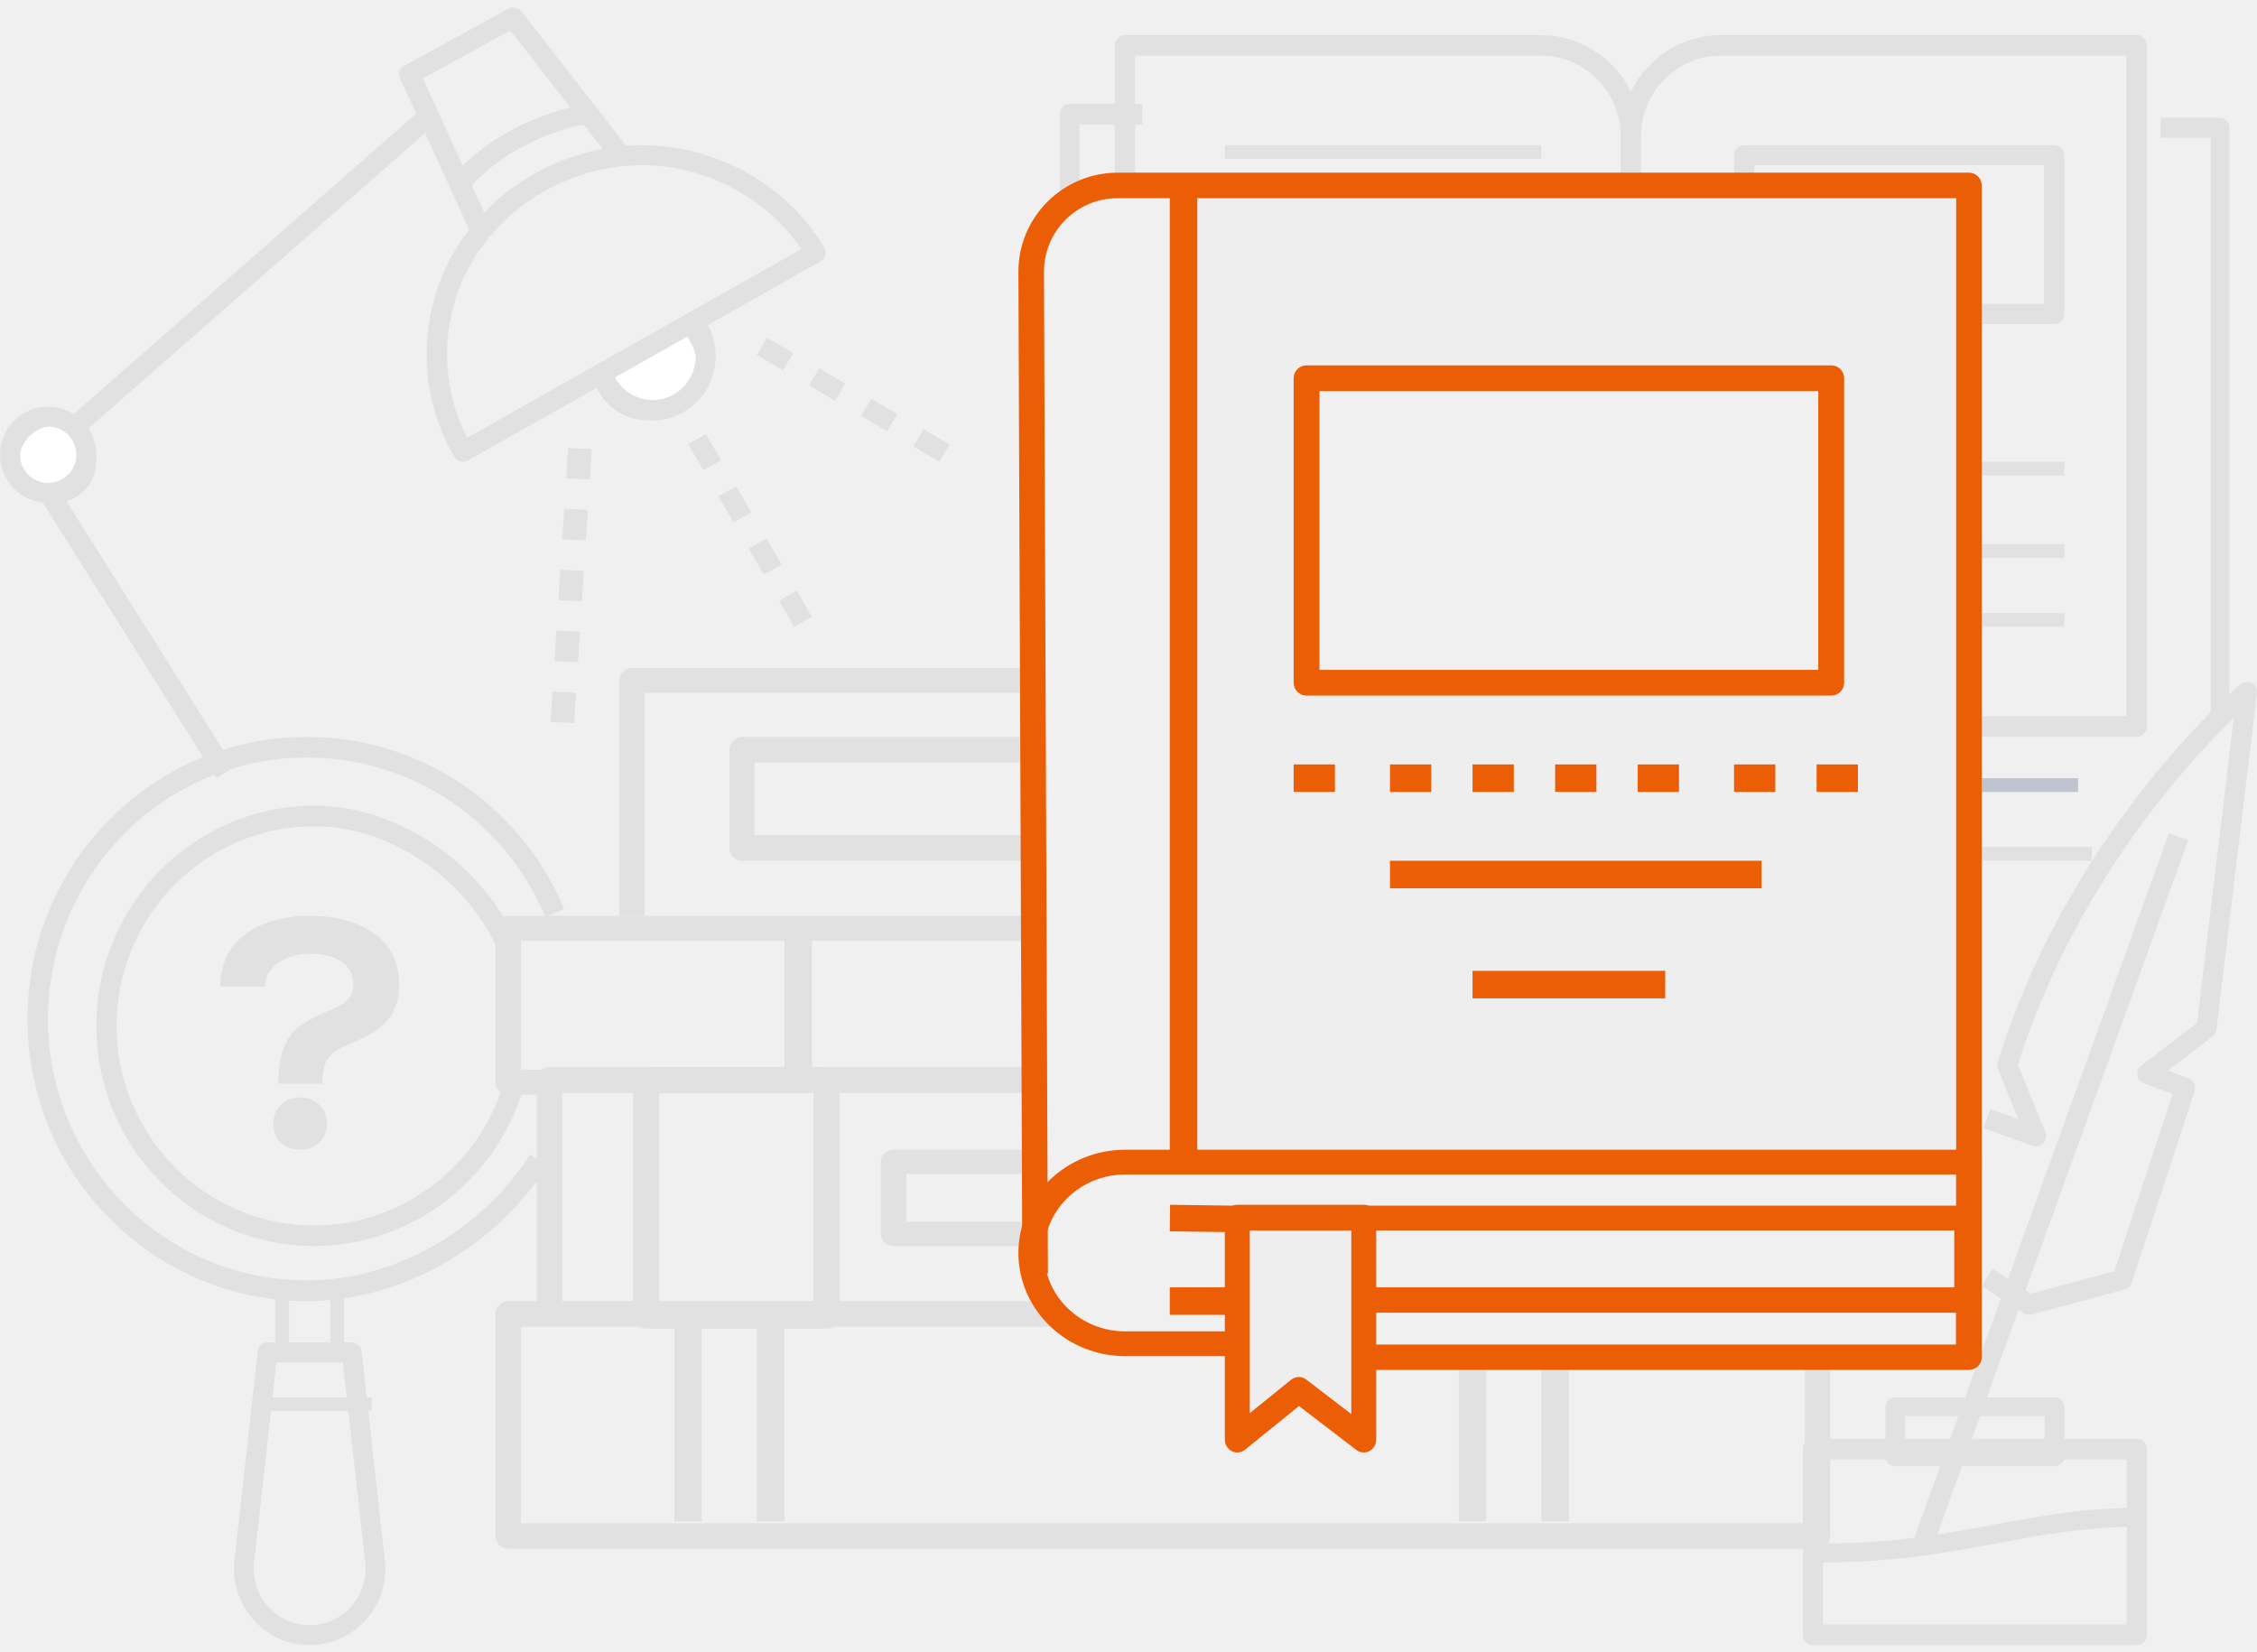
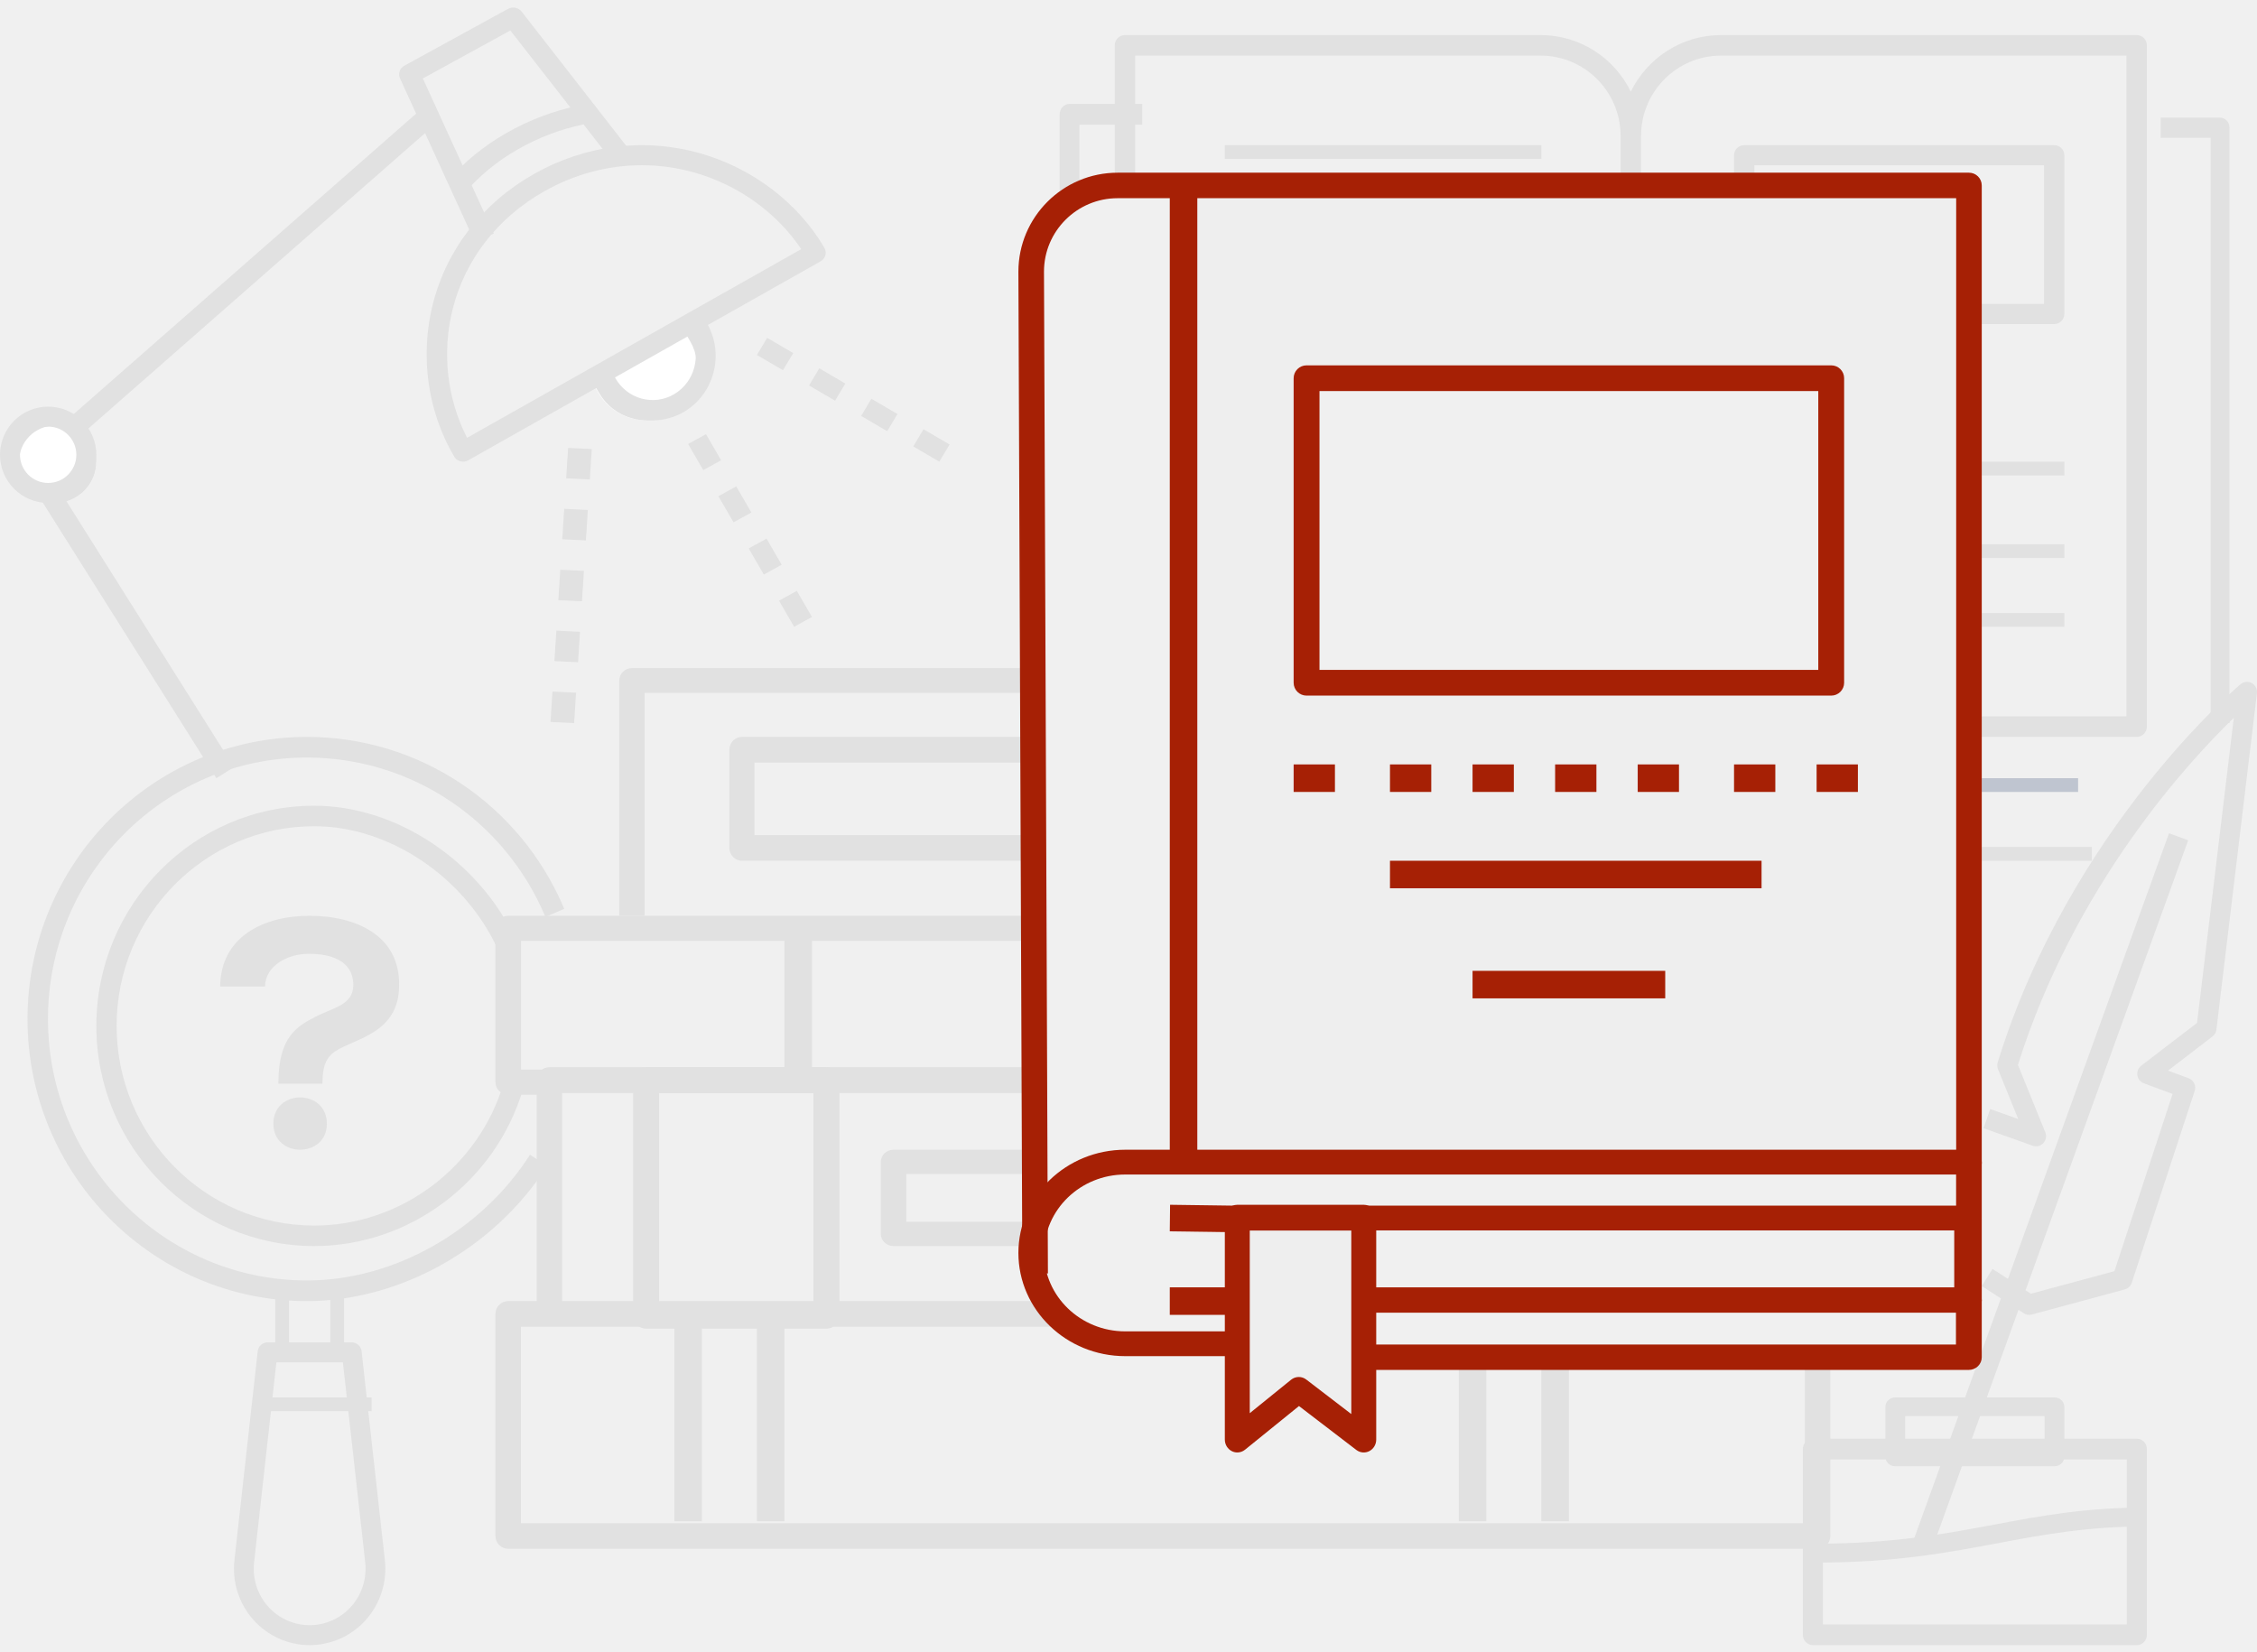
<svg xmlns="http://www.w3.org/2000/svg" width="246px" height="180px" viewBox="0 0 164 120">
  <g stroke="none" stroke-width="1" fill="none" fill-rule="evenodd">
    <path d="M162,52.549 L160.633,52.549 L160.633,10.017 L157,10.017 L157,8.549 L161.316,8.549 C161.694,8.549 162,8.878 162,9.283 L162,52.549" fill="#E1E1E1" />
    <polygon fill="#E1E1E1" points="144 62.549 152 62.549 152 61.549 144 61.549" />
    <path d="M78.434,14.549 L77,14.549 L77,8.304 C77,7.887 77.323,7.549 77.717,7.549 L83,7.549 L83,9.06 L78.434,9.06 L78.434,14.549" fill="#E1E1E1" />
    <path d="M155.257,53.549 L143.077,53.549 L143.077,52.055 L154.514,52.055 L154.514,4.042 L125.051,4.042 C121.85,4.042 119.242,6.66 119.242,9.879 L119.242,12.993 C119.242,13.405 118.91,13.739 118.499,13.739 C118.09,13.739 117.756,13.405 117.756,12.993 L117.756,9.879 C117.756,6.66 115.15,4.042 111.949,4.042 L82.486,4.042 L82.486,13.929 L81,13.929 L81,3.295 C81,2.883 81.335,2.549 81.743,2.549 L111.949,2.549 C114.82,2.549 117.31,4.226 118.499,6.657 C119.69,4.226 122.18,2.549 125.051,2.549 L155.257,2.549 C155.665,2.549 156,2.883 156,3.295 L156,52.802 C156,53.214 155.665,53.549 155.257,53.549" fill="#E1E1E1" />
    <polygon fill="#E1E1E1" points="89 11.549 112 11.549 112 10.549 89 10.549">
                            </polygon>
    <polygon fill="#E1E1E1" points="89 27.549 112 27.549 112 26.549 89 26.549">
                            </polygon>
    <polygon fill="#E1E1E1" points="143 34.549 150 34.549 150 33.549 143 33.549" />
    <polygon fill="#E1E1E1" points="143 40.549 150 40.549 150 39.549 143 39.549" />
    <polygon fill="#E1E1E1" points="144 45.549 150 45.549 150 44.549 144 44.549" />
    <path d="M127.476,22.087 L148.524,22.087 L148.524,12.01 L127.476,12.01 L127.476,22.087 Z M149.262,23.549 L126.738,23.549 C126.33,23.549 126,23.222 126,22.818 L126,11.28 C126,10.876 126.33,10.549 126.738,10.549 L149.262,10.549 C149.67,10.549 150,10.876 150,11.28 L150,22.818 C150,23.222 149.67,23.549 149.262,23.549 L149.262,23.549 Z" fill="#E1E1E1" />
    <path d="M43,27.719 L43.479,28.545 C44.593,30.461 47.056,31.117 48.986,30.012 C50.913,28.905 51.572,26.456 50.459,24.54 L49.885,23.549 L43,27.719" fill="#FFFFFF" />
    <path d="M43.485,27.773 L43.851,28.401 C44.338,29.231 45.124,29.825 46.062,30.073 C47.001,30.32 47.983,30.193 48.824,29.714 C50.563,28.725 51.158,26.526 50.156,24.812 L49.702,24.037 L43.485,27.773 Z M47.011,30.549 C46.663,30.549 46.313,30.504 45.97,30.413 C44.939,30.14 44.076,29.488 43.542,28.577 L43,27.652 L49.827,23.549 L50.466,24.636 C51.568,26.518 50.91,28.933 49.002,30.019 C48.387,30.37 47.704,30.549 47.011,30.549 L47.011,30.549 Z" fill="#E1E1E1" />
    <path d="M7,33.549 C7,35.206 5.656,36.549 3.999,36.549 C2.344,36.549 1,35.206 1,33.549 C1,31.892 2.344,30.549 3.999,30.549 C5.656,30.549 7,31.892 7,33.549" fill="#FFFFFF" />
    <path d="M3.999,30.925 C2.553,30.925 1.376,32.102 1.376,33.549 C1.376,34.995 2.553,36.172 3.999,36.172 C5.447,36.172 6.624,34.995 6.624,33.549 C6.624,32.102 5.447,30.925 3.999,30.925 Z M3.999,36.549 C2.346,36.549 1,35.203 1,33.549 C1,31.894 2.346,30.549 3.999,30.549 C5.654,30.549 7,31.894 7,33.549 C7,35.203 5.654,36.549 3.999,36.549 L3.999,36.549 Z" fill="#E1E1E1" />
    <path d="M34.488,17.549 L29.062,5.687 C28.909,5.351 29.047,4.959 29.379,4.775 L36.91,0.645 C37.245,0.462 37.669,0.547 37.901,0.84 L46,11.234 L44.781,12.092 L37.084,2.215 L30.726,5.702 L35.88,16.974 L34.488,17.549" fill="#E1E1E1" />
    <path d="M46.64,12.006 C44.202,12.006 41.771,12.645 39.552,13.9 C36.158,15.817 33.789,18.866 32.887,22.487 C32.1,25.634 32.487,28.992 33.939,31.815 L58.221,18.104 C56.446,15.462 53.665,13.455 50.488,12.547 C49.223,12.185 47.929,12.006 46.64,12.006 Z M33.651,33.549 C33.392,33.549 33.143,33.418 33.005,33.185 C31.075,29.916 30.505,25.891 31.44,22.142 C32.441,18.132 35.056,14.756 38.808,12.638 C42.557,10.52 46.854,9.991 50.907,11.149 C54.693,12.231 57.972,14.727 59.899,17.996 C60.106,18.344 59.983,18.789 59.628,18.99 L34.021,33.451 C33.905,33.517 33.777,33.549 33.651,33.549 L33.651,33.549 Z" fill="#E1E1E1" />
    <path d="M34.189,13.549 L33,12.643 C34.22,11.334 35.706,10.22 37.408,9.331 C39.092,8.454 40.878,7.854 42.719,7.549 L43,8.93 C41.334,9.207 39.715,9.751 38.185,10.548 C36.638,11.355 35.294,12.365 34.189,13.549" fill="#E1E1E1" />
    <path d="M47.43,30.549 C47.034,30.549 46.633,30.495 46.239,30.387 C45.059,30.063 44.07,29.289 43.459,28.206 L43,27.392 L44.249,26.655 L44.708,27.468 C45.128,28.21 45.804,28.74 46.611,28.962 C47.421,29.183 48.266,29.07 48.99,28.642 C50.487,27.758 51.003,25.793 50.139,24.262 L49.587,23.286 L50.836,22.549 L51.388,23.524 C52.649,25.76 51.899,28.629 49.714,29.92 C49.007,30.336 48.223,30.549 47.43,30.549" fill="#E1E1E1" />
    <polyline fill="#E1E1E1" points="15.723 56.549 3 36.351 4.277 35.549 17 55.747 15.723 56.549">
                            </polyline>
    <polyline fill="#E1E1E1" points="5.956 31.549 5 30.401 31.044 7.549 32 8.696 5.956 31.549">
                            </polyline>
    <path d="M3.501,31.001 C2.371,31.001 1.452,31.92 1.452,33.049 C1.452,34.177 2.371,35.096 3.501,35.096 C4.629,35.096 5.548,34.177 5.548,33.049 C5.548,31.92 4.629,31.001 3.501,31.001 Z M3.501,36.549 C1.57,36.549 0,34.978 0,33.049 C0,31.119 1.57,29.549 3.501,29.549 C5.43,29.549 7,31.119 7,33.049 C7,34.978 5.43,36.549 3.501,36.549 L3.501,36.549 Z" fill="#E1E1E1" />
    <path d="M147.445,95.549 C147.308,95.549 147.173,95.509 147.055,95.433 L144,93.454 L144.781,92.208 L147.568,94.012 L153.641,92.373 L157.866,79.496 L155.778,78.724 C155.527,78.631 155.346,78.407 155.308,78.139 C155.269,77.871 155.375,77.603 155.59,77.44 L159.644,74.33 L162.313,52.165 C159.001,55.372 150.736,64.335 146.628,77.384 L148.616,82.279 C148.726,82.549 148.669,82.858 148.471,83.069 C148.274,83.281 147.975,83.355 147.703,83.258 L144.132,81.986 L144.614,80.591 L146.65,81.317 L145.18,77.699 C145.115,77.539 145.108,77.361 145.159,77.196 C150.437,60.142 162.689,49.818 162.812,49.716 C163.043,49.524 163.363,49.495 163.624,49.64 C163.884,49.786 164.031,50.078 163.995,50.377 L161.051,74.821 C161.027,75.019 160.923,75.2 160.767,75.32 L157.534,77.8 L159.03,78.353 C159.401,78.49 159.596,78.901 159.471,79.281 L154.898,93.219 C154.821,93.455 154.631,93.636 154.395,93.7 L147.633,95.524 C147.57,95.54 147.507,95.549 147.445,95.549" fill="#E1E1E1" />
    <polyline fill="#E1E1E1" points="140.392 112.549 139 112.037 157.608 60.549 159 61.062 140.392 112.549">
                            </polyline>
    <path d="M138.433,105.194 L148.567,105.194 L148.567,102.904 L138.433,102.904 L138.433,105.194 Z M149.283,106.549 L137.717,106.549 C137.32,106.549 137,106.245 137,105.871 L137,102.226 C137,101.852 137.32,101.549 137.717,101.549 L149.283,101.549 C149.677,101.549 150,101.852 150,102.226 L150,105.871 C150,106.245 149.677,106.549 149.283,106.549 L149.283,106.549 Z" fill="#E1E1E1" />
    <path d="M132.459,118.043 L154.541,118.043 L154.541,106.054 L132.459,106.054 L132.459,118.043 Z M155.271,119.549 L131.729,119.549 C131.326,119.549 131,119.212 131,118.796 L131,105.301 C131,104.885 131.326,104.549 131.729,104.549 L155.271,104.549 C155.674,104.549 156,104.885 156,105.301 L156,118.796 C156,119.212 155.674,119.549 155.271,119.549 L155.271,119.549 Z" fill="#E1E1E1" />
    <path d="M132,113.549 L132,112.175 C137.524,112.175 141.256,111.475 144.869,110.797 C148.288,110.155 151.522,109.549 156,109.549 L156,110.922 C151.669,110.922 148.506,111.515 145.16,112.143 C141.479,112.834 137.671,113.549 132,113.549" fill="#E1E1E1" />
    <path d="M23.751,81.657 C23.751,84.179 19.865,84.179 19.865,81.657 C19.865,79.111 23.751,79.111 23.751,81.657 Z M16,71.689 C16.024,68.134 19.063,66.549 22.487,66.549 C25.914,66.549 29.072,68.014 28.999,71.617 C28.999,75.1 25.769,75.46 24.359,76.397 C23.703,76.829 23.435,77.502 23.435,78.631 L23.435,78.751 L20.229,78.751 L20.229,78.607 C20.254,75.316 21.612,74.571 22.9,73.899 C24.189,73.226 25.671,73.034 25.671,71.593 C25.671,69.744 23.946,69.311 22.439,69.311 C20.885,69.311 19.281,70.176 19.257,71.689 L16,71.689 L16,71.689 Z" fill="#E1E1E1" />
    <path d="M22.304,94.549 C11.109,94.549 2,85.353 2,74.049 C2,62.745 11.109,53.549 22.304,53.549 C30.471,53.549 37.809,58.453 41,66.044 L39.632,66.63 C36.675,59.595 29.874,55.049 22.304,55.049 C11.928,55.049 3.486,63.572 3.486,74.049 C3.486,84.525 11.928,93.049 22.304,93.049 C28.607,93.049 34.968,89.462 38.511,83.911 L39.758,84.724 C35.95,90.692 29.099,94.549 22.304,94.549" fill="#E1E1E1" />
    <path d="M22.834,90.549 C14.103,90.549 7,83.371 7,74.549 C7,65.726 14.103,58.549 22.834,58.549 C28.815,58.549 34.841,62.568 37.49,68.323 L36.155,68.952 C33.738,63.704 28.261,60.039 22.834,60.039 C14.916,60.039 8.474,66.548 8.474,74.549 C8.474,82.55 14.916,89.059 22.834,89.059 C29.125,89.059 34.78,84.812 36.587,78.732 L38,79.16 C36.006,85.866 29.769,90.549 22.834,90.549" fill="#E1E1E1" />
    <path d="M20.084,98.999 L18.462,113.545 C18.334,114.703 18.703,115.864 19.472,116.733 C20.241,117.601 21.345,118.099 22.5,118.099 C23.655,118.099 24.759,117.601 25.528,116.733 C26.297,115.864 26.666,114.703 26.538,113.545 L24.916,98.999 L20.084,98.999 Z M22.5,119.549 C20.936,119.549 19.441,118.874 18.401,117.699 C17.358,116.523 16.86,114.95 17.034,113.383 L18.727,98.193 C18.767,97.826 19.077,97.549 19.441,97.549 L25.559,97.549 C25.923,97.549 26.233,97.826 26.273,98.193 L27.966,113.383 C28.14,114.95 27.642,116.523 26.599,117.699 C25.559,118.874 24.064,119.549 22.5,119.549 L22.5,119.549 Z" fill="#E1E1E1" />
    <polygon fill="#E1E1E1" points="19 102.549 27 102.549 27 101.549 19 101.549">
                            </polygon>
    <polygon fill="#E1E1E1" points="20 97.549 21 97.549 21 93.549 20 93.549">
                            </polygon>
    <polygon fill="#E1E1E1" points="24 97.549 25 97.549 25 93.549 24 93.549">
                            </polygon>
    <path d="M56.891,26.904 L55,25.797 L55.745,24.549 L57.639,25.656 L56.891,26.904 Z M60.679,29.119 L58.785,28.012 L59.533,26.764 L61.425,27.871 L60.679,29.119 Z M64.467,31.334 L62.573,30.227 L63.318,28.978 L65.212,30.086 L64.467,31.334 Z M68.252,33.549 L66.361,32.442 L67.106,31.193 L69,32.3 L68.252,33.549 L68.252,33.549 Z" fill="#E1E1E1" />
    <path d="M51.101,34.162 L50,32.264 L51.298,31.549 L52.399,33.446 L51.101,34.162 Z M53.302,37.957 L52.201,36.06 L53.497,35.344 L54.597,37.242 L53.302,37.957 Z M55.503,41.753 L54.403,39.855 L55.698,39.14 L56.799,41.037 L55.503,41.753 Z M57.704,45.549 L56.604,43.651 L57.899,42.935 L59,44.833 L57.704,45.549 L57.704,45.549 Z" fill="#E1E1E1" />
    <path d="M42.858,34.844 L41.14,34.762 L41.282,32.549 L43,32.63 L42.858,34.844 Z M42.573,39.27 L40.855,39.188 L40.997,36.975 L42.715,37.057 L42.573,39.27 Z M42.288,43.696 L40.57,43.615 L40.712,41.401 L42.43,41.483 L42.288,43.696 Z M42.003,48.122 L40.285,48.041 L40.427,45.828 L42.145,45.91 L42.003,48.122 Z M41.718,52.549 L40,52.467 L40.142,50.254 L41.86,50.336 L41.718,52.549 L41.718,52.549 Z" fill="#E1E1E1" />
    <polygon fill="#BFC5D0" points="143 57.549 151 57.549 151 56.549 143 56.549" />
    <path d="M95.407,49.286 L133.036,49.286 L133.036,27.302 L95.407,27.302 L95.407,49.286 Z M86.066,13.549 L86,84.549 C86.192,84.545 86.378,84.538 86.575,84.538 C97.194,84.538 144,84.538 144,84.538 L144,13.549 L86.066,13.549 L86.066,13.549 Z" fill="#EEEEEE" />
    <path d="M46.836,66.549 L45,66.549 L45,49.45 C45,48.952 45.413,48.549 45.918,48.549 L75,48.549 L75,50.351 L46.836,50.351 L46.836,66.549" fill="#E1E1E1" />
    <path d="M40.762,79.549 L36.933,79.549 C36.417,79.549 36,79.141 36,78.638 L36,67.459 C36,66.956 36.417,66.549 36.933,66.549 L76,66.549 L76,68.369 L37.863,68.369 L37.863,77.728 L40.762,77.728 L40.762,79.549" fill="#E1E1E1" />
    <path d="M40.85,95.549 L39,95.549 L39,78.489 C39,77.97 39.414,77.549 39.924,77.549 L76,77.549 L76,79.429 L40.85,79.429 L40.85,95.549" fill="#E1E1E1" />
    <path d="M75,90.549 L64.928,90.549 C64.415,90.549 64,90.154 64,89.666 L64,84.431 C64,83.943 64.415,83.549 64.928,83.549 L75,83.549 L75,85.313 L65.853,85.313 L65.853,88.784 L75,88.784 L75,90.549" fill="#E1E1E1" />
    <path d="M47.892,94.663 L59.108,94.663 L59.108,79.435 L47.892,79.435 L47.892,94.663 Z M60.053,96.549 L46.947,96.549 C46.423,96.549 46,96.127 46,95.606 L46,78.492 C46,77.971 46.423,77.549 46.947,77.549 L60.053,77.549 C60.577,77.549 61,77.971 61,78.492 L61,95.606 C61,96.127 60.577,96.549 60.053,96.549 L60.053,96.549 Z" fill="#E1E1E1" />
    <polygon fill="#E1E1E1" points="57 78.549 59 78.549 59 67.549 57 67.549">
                            </polygon>
    <path d="M75,62.549 L53.908,62.549 C53.407,62.549 53,62.131 53,61.617 L53,54.481 C53,53.966 53.407,53.549 53.908,53.549 L75,53.549 L75,55.414 L54.819,55.414 L54.819,60.684 L75,60.684 L75,62.549" fill="#E1E1E1" />
    <polygon fill="#E1E1E1" points="112 110.549 114 110.549 114 98.549 112 98.549" />
    <polygon fill="#E1E1E1" points="106 110.549 108 110.549 108 98.549 106 98.549" />
    <polygon fill="#E1E1E1" points="55 110.549 57 110.549 57 95.549 55 95.549">
                            </polygon>
    <polygon fill="#E1E1E1" points="49 110.549 51 110.549 51 95.549 49 95.549">
                            </polygon>
    <path d="M132.075,112.549 L36.927,112.549 C36.415,112.549 36,112.132 36,111.618 L36,95.479 C36,94.965 36.415,94.549 36.927,94.549 L76.367,94.549 L76.367,96.41 L37.852,96.41 L37.852,110.687 L131.148,110.687 L131.148,98.703 L133,98.703 L133,111.618 C133,112.132 132.585,112.549 132.075,112.549" fill="#E1E1E1" />
    <polyline fill="#EEEEEE" points="100 104.549 94.864 100.963 90 104.549 90 88.549 100 88.549 100 104.549">
                            </polyline>
-     <path d="M74.286,92.549 L74,19.742 C74,15.774 77.234,12.549 81.208,12.549 L143.072,12.549 C143.584,12.549 144,12.964 144,13.476 L144,84.575 L142.141,84.575 L142.141,14.403 L81.208,14.403 C78.258,14.403 75.859,16.797 75.859,19.738 L76.145,92.541 L74.286,92.549" fill="#ec5e06" class="primary-fill-color" />
-     <polygon fill="#ec5e06" class="primary-fill-color" points="85 84.549 87 84.549 87 13.549 85 13.549" />
-     <path d="M89.464,98.549 L81.763,98.549 C77.481,98.549 74,95.184 74,91.049 C74,86.913 77.481,83.549 81.763,83.549 L143.069,83.549 C143.583,83.549 144,83.952 144,84.449 L144,88.51 C144,89.008 143.583,89.411 143.069,89.411 L98.923,89.411 L98.923,87.61 L142.136,87.61 L142.136,85.35 L81.763,85.35 C78.511,85.35 75.864,87.906 75.864,91.049 C75.864,94.192 78.511,96.748 81.763,96.748 L89.464,96.748 L89.464,98.549" fill="#ec5e06" class="primary-fill-color" />
-     <polyline fill="#ec5e06" class="primary-fill-color" points="89.979 89.549 85 89.48 85.021 87.549 90 87.617 89.979 89.549">
+     <path d="M74.286,92.549 L74,19.742 C74,15.774 77.234,12.549 81.208,12.549 L143.072,12.549 C143.584,12.549 144,12.964 144,13.476 L144,84.575 L142.141,84.575 L142.141,14.403 L81.208,14.403 C78.258,14.403 75.859,16.797 75.859,19.738 L76.145,92.541 L74.286,92.549" fill="#a62005" class="primary-fill-color" />
+     <polygon fill="#a62005" class="primary-fill-color" points="85 84.549 87 84.549 87 13.549 85 13.549" />
+     <path d="M89.464,98.549 L81.763,98.549 C77.481,98.549 74,95.184 74,91.049 C74,86.913 77.481,83.549 81.763,83.549 L143.069,83.549 C143.583,83.549 144,83.952 144,84.449 L144,88.51 C144,89.008 143.583,89.411 143.069,89.411 L98.923,89.411 L98.923,87.61 L142.136,87.61 L142.136,85.35 L81.763,85.35 C78.511,85.35 75.864,87.906 75.864,91.049 C75.864,94.192 78.511,96.748 81.763,96.748 L89.464,96.748 L89.464,98.549" fill="#a62005" class="primary-fill-color" />
+     <polyline fill="#a62005" class="primary-fill-color" points="89.979 89.549 85 89.48 85.021 87.549 90 87.617 89.979 89.549">
                            </polyline>
-     <path d="M143.064,99.549 L99,99.549 L99,97.706 L142.125,97.706 L142.125,95.392 L99,95.392 L99,93.549 L143.064,93.549 C143.58,93.549 144,93.961 144,94.47 L144,98.627 C144,99.136 143.58,99.549 143.064,99.549" fill="#ec5e06" class="primary-fill-color" />
-     <polygon fill="#ec5e06" class="primary-fill-color" points="85 95.549 90 95.549 90 93.549 85 93.549" />
-     <polygon fill="#ec5e06" class="primary-fill-color" points="101 64.549 128 64.549 128 62.549 101 62.549" />
-     <polygon fill="#ec5e06" class="primary-fill-color" points="142 94.549 144 94.549 144 88.549 142 88.549" />
-     <polygon fill="#ec5e06" class="primary-fill-color" points="107 72.549 121 72.549 121 70.549 107 70.549" />
-     <path d="M95.878,48.68 L132.122,48.68 L132.122,28.418 L95.878,28.418 L95.878,48.68 Z M133.062,50.549 L94.938,50.549 C94.42,50.549 94,50.13 94,49.614 L94,27.483 C94,26.967 94.42,26.549 94.938,26.549 L133.062,26.549 C133.58,26.549 134,26.967 134,27.483 L134,49.614 C134,50.13 133.58,50.549 133.062,50.549 L133.062,50.549 Z" fill="#ec5e06" class="primary-fill-color" />
-     <path d="M94.374,100.063 C94.564,100.063 94.753,100.124 94.914,100.247 L98.189,102.756 L98.189,89.42 L90.811,89.42 L90.811,102.693 L93.815,100.262 C93.978,100.13 94.177,100.063 94.374,100.063 Z M89.906,105.548 C89.772,105.548 89.635,105.518 89.511,105.454 C89.199,105.298 89,104.971 89,104.613 L89,88.484 C89,87.967 89.405,87.549 89.906,87.549 L99.094,87.549 C99.595,87.549 100,87.967 100,88.484 L100,104.613 C100,104.967 99.806,105.29 99.501,105.449 C99.197,105.607 98.83,105.575 98.554,105.365 L94.388,102.174 L90.465,105.35 C90.302,105.481 90.106,105.548 89.906,105.548 L89.906,105.548 Z" fill="#ec5e06" class="primary-fill-color" />
-     <polygon fill="#ec5e06" class="primary-fill-color" points="126 57.549 129 57.549 129 55.549 126 55.549" />
-     <polygon fill="#ec5e06" class="primary-fill-color" points="119 57.549 122 57.549 122 55.549 119 55.549" />
-     <polygon fill="#ec5e06" class="primary-fill-color" points="113 57.549 116 57.549 116 55.549 113 55.549" />
-     <polygon fill="#ec5e06" class="primary-fill-color" points="107 57.549 110 57.549 110 55.549 107 55.549" />
-     <polygon fill="#ec5e06" class="primary-fill-color" points="101 57.549 104 57.549 104 55.549 101 55.549" />
-     <polygon fill="#ec5e06" class="primary-fill-color" points="94 57.549 97 57.549 97 55.549 94 55.549" />
-     <polygon fill="#ec5e06" class="primary-fill-color" points="132 57.549 135 57.549 135 55.549 132 55.549" />
+     <path d="M143.064,99.549 L99,99.549 L99,97.706 L142.125,97.706 L142.125,95.392 L99,95.392 L99,93.549 L143.064,93.549 C143.58,93.549 144,93.961 144,94.47 L144,98.627 C144,99.136 143.58,99.549 143.064,99.549" fill="#a62005" class="primary-fill-color" />
+     <polygon fill="#a62005" class="primary-fill-color" points="85 95.549 90 95.549 90 93.549 85 93.549" />
+     <polygon fill="#a62005" class="primary-fill-color" points="101 64.549 128 64.549 128 62.549 101 62.549" />
+     <polygon fill="#a62005" class="primary-fill-color" points="142 94.549 144 94.549 144 88.549 142 88.549" />
+     <polygon fill="#a62005" class="primary-fill-color" points="107 72.549 121 72.549 121 70.549 107 70.549" />
+     <path d="M95.878,48.68 L132.122,48.68 L132.122,28.418 L95.878,28.418 L95.878,48.68 Z M133.062,50.549 L94.938,50.549 C94.42,50.549 94,50.13 94,49.614 L94,27.483 C94,26.967 94.42,26.549 94.938,26.549 L133.062,26.549 C133.58,26.549 134,26.967 134,27.483 L134,49.614 C134,50.13 133.58,50.549 133.062,50.549 L133.062,50.549 Z" fill="#a62005" class="primary-fill-color" />
+     <path d="M94.374,100.063 C94.564,100.063 94.753,100.124 94.914,100.247 L98.189,102.756 L98.189,89.42 L90.811,89.42 L90.811,102.693 L93.815,100.262 C93.978,100.13 94.177,100.063 94.374,100.063 Z M89.906,105.548 C89.772,105.548 89.635,105.518 89.511,105.454 C89.199,105.298 89,104.971 89,104.613 L89,88.484 C89,87.967 89.405,87.549 89.906,87.549 L99.094,87.549 C99.595,87.549 100,87.967 100,88.484 L100,104.613 C100,104.967 99.806,105.29 99.501,105.449 C99.197,105.607 98.83,105.575 98.554,105.365 L94.388,102.174 L90.465,105.35 C90.302,105.481 90.106,105.548 89.906,105.548 L89.906,105.548 Z" fill="#a62005" class="primary-fill-color" />
+     <polygon fill="#a62005" class="primary-fill-color" points="126 57.549 129 57.549 129 55.549 126 55.549" />
+     <polygon fill="#a62005" class="primary-fill-color" points="119 57.549 122 57.549 122 55.549 119 55.549" />
+     <polygon fill="#a62005" class="primary-fill-color" points="113 57.549 116 57.549 116 55.549 113 55.549" />
+     <polygon fill="#a62005" class="primary-fill-color" points="107 57.549 110 57.549 110 55.549 107 55.549" />
+     <polygon fill="#a62005" class="primary-fill-color" points="101 57.549 104 57.549 104 55.549 101 55.549" />
+     <polygon fill="#a62005" class="primary-fill-color" points="94 57.549 97 57.549 97 55.549 94 55.549" />
+     <polygon fill="#a62005" class="primary-fill-color" points="132 57.549 135 57.549 135 55.549 132 55.549" />
  </g>
</svg>
